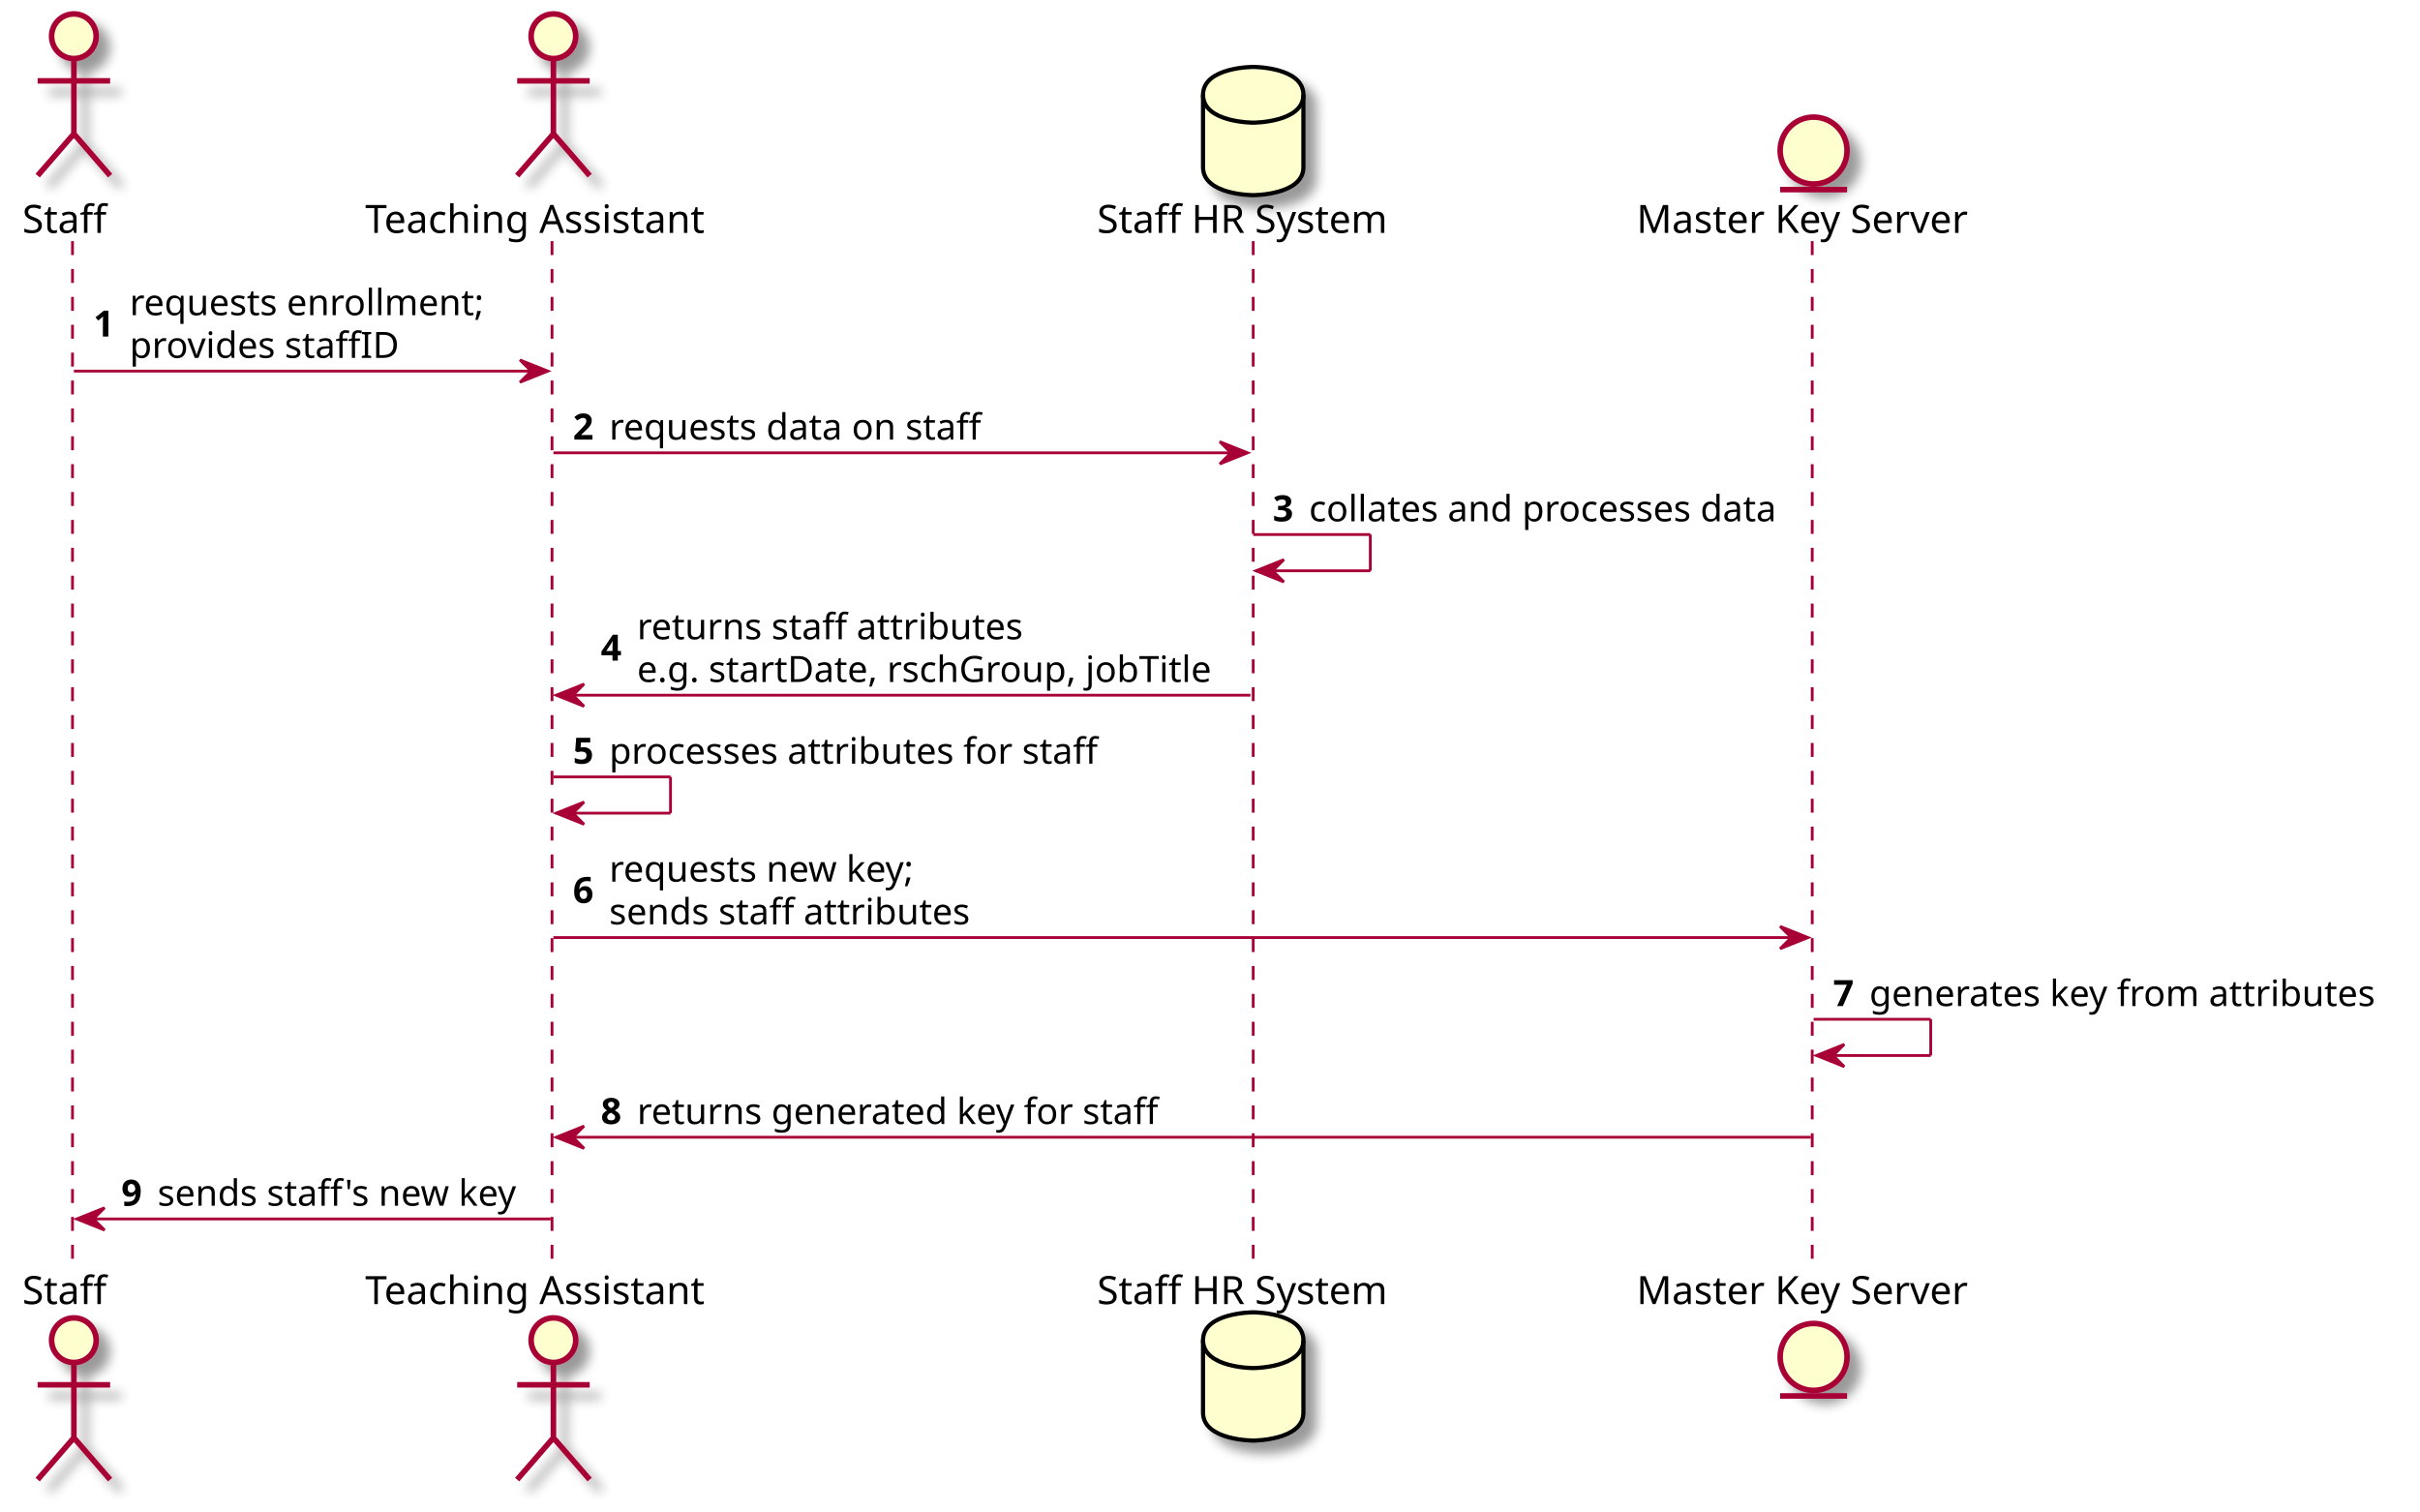
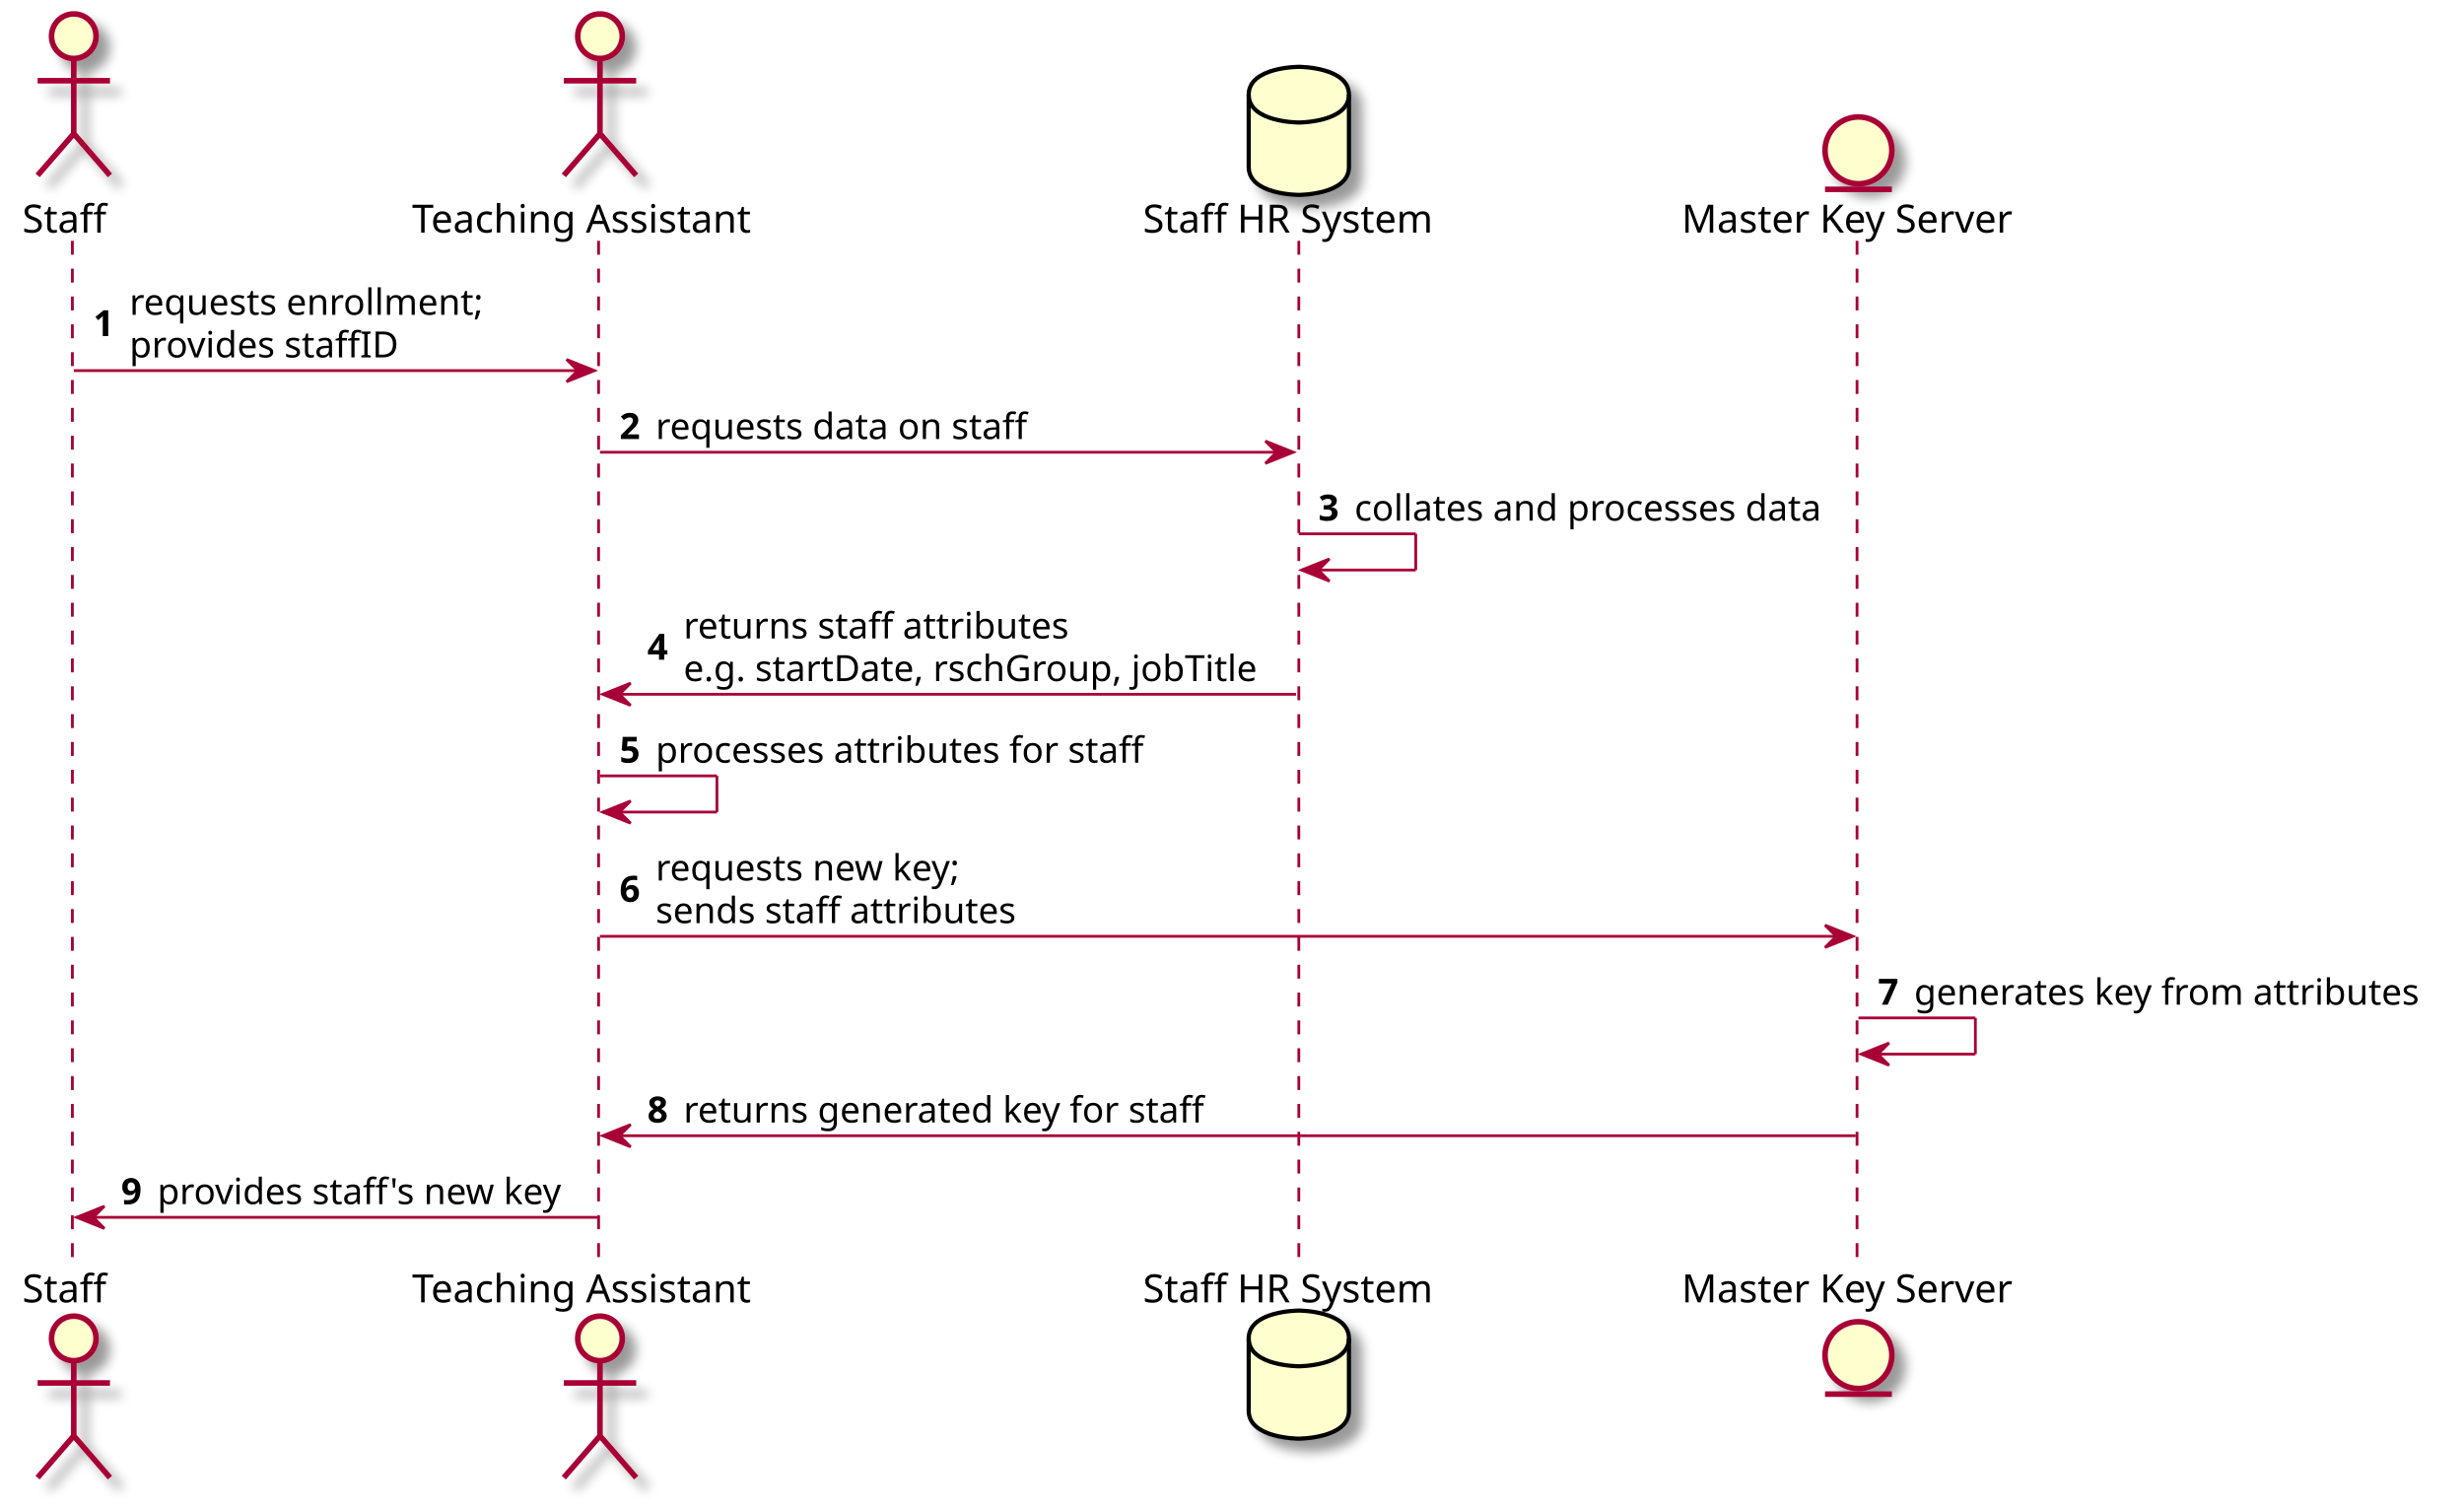
- <svg xmlns="http://www.w3.org/2000/svg" contentScriptType="application/ecmascript" contentStyleType="text/css" height="542px" preserveAspectRatio="none" style="width:868px;height:542px;" version="1.1" viewBox="0 0 868 542" width="868px" zoomAndPan="magnify">
+ <svg xmlns="http://www.w3.org/2000/svg" contentScriptType="application/ecmascript" contentStyleType="text/css" height="542px" preserveAspectRatio="none" style="width:885px;height:542px;" version="1.1" viewBox="0 0 885 542" width="885px" zoomAndPan="magnify">
  <defs>
-     <filter height="300%" id="fgumsq2pxh6hi" width="300%" x="-1" y="-1">
+     <filter height="300%" id="f1cq2tg1k13e23" width="300%" x="-1" y="-1">
      <feGaussianBlur result="blurOut" stdDeviation="2.0" />
      <feColorMatrix in="blurOut" result="blurOut2" type="matrix" values="0 0 0 0 0 0 0 0 0 0 0 0 0 0 0 0 0 0 .4 0" />
      <feOffset dx="4.0" dy="4.0" in="blurOut2" result="blurOut3" />
      <feBlend in="SourceGraphic" in2="blurOut3" mode="normal" />
    </filter>
  </defs>
  <g>
    <line style="stroke: #A80036; stroke-width: 1.0; stroke-dasharray: 5.0,5.0;" x1="26" x2="26" y1="86.488" y2="455.215" />
-     <line style="stroke: #A80036; stroke-width: 1.0; stroke-dasharray: 5.0,5.0;" x1="198" x2="198" y1="86.488" y2="455.215" />
-     <line style="stroke: #A80036; stroke-width: 1.0; stroke-dasharray: 5.0,5.0;" x1="449.5" x2="449.5" y1="86.488" y2="455.215" />
-     <line style="stroke: #A80036; stroke-width: 1.0; stroke-dasharray: 5.0,5.0;" x1="650" x2="650" y1="86.488" y2="455.215" />
+     <line style="stroke: #A80036; stroke-width: 1.0; stroke-dasharray: 5.0,5.0;" x1="215" x2="215" y1="86.488" y2="455.215" />
+     <line style="stroke: #A80036; stroke-width: 1.0; stroke-dasharray: 5.0,5.0;" x1="466.5" x2="466.5" y1="86.488" y2="455.215" />
+     <line style="stroke: #A80036; stroke-width: 1.0; stroke-dasharray: 5.0,5.0;" x1="667" x2="667" y1="86.488" y2="455.215" />
    <text fill="#000000" font-family="sans-serif" font-size="14" lengthAdjust="spacingAndGlyphs" textLength="31" x="8" y="83.535">Staff</text>
-     <ellipse cx="26.5" cy="13" fill="#FEFECE" filter="url(#fgumsq2pxh6hi)" rx="8" ry="8" style="stroke: #A80036; stroke-width: 2.0;" />
-     <path d="M26.5,21 L26.5,48 M13.5,29 L39.5,29 M26.5,48 L13.5,63 M26.5,48 L39.5,63 " fill="none" filter="url(#fgumsq2pxh6hi)" style="stroke: #A80036; stroke-width: 2.0;" />
+     <ellipse cx="26.5" cy="13" fill="#FEFECE" filter="url(#f1cq2tg1k13e23)" rx="8" ry="8" style="stroke: #A80036; stroke-width: 2.0;" />
+     <path d="M26.5,21 L26.5,48 M13.5,29 L39.5,29 M26.5,48 L13.5,63 M26.5,48 L39.5,63 " fill="none" filter="url(#f1cq2tg1k13e23)" style="stroke: #A80036; stroke-width: 2.0;" />
    <text fill="#000000" font-family="sans-serif" font-size="14" lengthAdjust="spacingAndGlyphs" textLength="31" x="8" y="467.75">Staff</text>
-     <ellipse cx="26.5" cy="480.703" fill="#FEFECE" filter="url(#fgumsq2pxh6hi)" rx="8" ry="8" style="stroke: #A80036; stroke-width: 2.0;" />
-     <path d="M26.5,488.703 L26.5,515.703 M13.5,496.703 L39.5,496.703 M26.5,515.703 L13.5,530.703 M26.5,515.703 L39.5,530.703 " fill="none" filter="url(#fgumsq2pxh6hi)" style="stroke: #A80036; stroke-width: 2.0;" />
-     <text fill="#000000" font-family="sans-serif" font-size="14" lengthAdjust="spacingAndGlyphs" textLength="129" x="131" y="83.535">Teaching Assistant</text>
-     <ellipse cx="198.5" cy="13" fill="#FEFECE" filter="url(#fgumsq2pxh6hi)" rx="8" ry="8" style="stroke: #A80036; stroke-width: 2.0;" />
-     <path d="M198.5,21 L198.5,48 M185.5,29 L211.5,29 M198.5,48 L185.5,63 M198.5,48 L211.5,63 " fill="none" filter="url(#fgumsq2pxh6hi)" style="stroke: #A80036; stroke-width: 2.0;" />
-     <text fill="#000000" font-family="sans-serif" font-size="14" lengthAdjust="spacingAndGlyphs" textLength="129" x="131" y="467.75">Teaching Assistant</text>
-     <ellipse cx="198.5" cy="480.703" fill="#FEFECE" filter="url(#fgumsq2pxh6hi)" rx="8" ry="8" style="stroke: #A80036; stroke-width: 2.0;" />
-     <path d="M198.5,488.703 L198.5,515.703 M185.5,496.703 L211.5,496.703 M198.5,515.703 L185.5,530.703 M198.5,515.703 L211.5,530.703 " fill="none" filter="url(#fgumsq2pxh6hi)" style="stroke: #A80036; stroke-width: 2.0;" />
-     <text fill="#000000" font-family="sans-serif" font-size="14" lengthAdjust="spacingAndGlyphs" textLength="106" x="393.5" y="83.535">Staff HR System</text>
-     <path d="M431.5,34 C431.5,24 449.5,24 449.5,24 C449.5,24 467.5,24 467.5,34 L467.5,60 C467.5,70 449.5,70 449.5,70 C449.5,70 431.5,70 431.5,60 L431.5,34 " fill="#FEFECE" filter="url(#fgumsq2pxh6hi)" style="stroke: #000000; stroke-width: 1.5;" />
-     <path d="M431.5,34 C431.5,44 449.5,44 449.5,44 C449.5,44 467.5,44 467.5,34 " fill="none" style="stroke: #000000; stroke-width: 1.5;" />
-     <text fill="#000000" font-family="sans-serif" font-size="14" lengthAdjust="spacingAndGlyphs" textLength="106" x="393.5" y="467.75">Staff HR System</text>
-     <path d="M431.5,480.703 C431.5,470.703 449.5,470.703 449.5,470.703 C449.5,470.703 467.5,470.703 467.5,480.703 L467.5,506.703 C467.5,516.703 449.5,516.703 449.5,516.703 C449.5,516.703 431.5,516.703 431.5,506.703 L431.5,480.703 " fill="#FEFECE" filter="url(#fgumsq2pxh6hi)" style="stroke: #000000; stroke-width: 1.5;" />
-     <path d="M431.5,480.703 C431.5,490.703 449.5,490.703 449.5,490.703 C449.5,490.703 467.5,490.703 467.5,480.703 " fill="none" style="stroke: #000000; stroke-width: 1.5;" />
-     <text fill="#000000" font-family="sans-serif" font-size="14" lengthAdjust="spacingAndGlyphs" textLength="121" x="587" y="83.535">Master Key Server</text>
-     <ellipse cx="650.5" cy="54" fill="#FEFECE" filter="url(#fgumsq2pxh6hi)" rx="12" ry="12" style="stroke: #A80036; stroke-width: 2.0;" />
-     <line style="stroke: #A80036; stroke-width: 2.0;" x1="638.5" x2="662.5" y1="68" y2="68" />
-     <text fill="#000000" font-family="sans-serif" font-size="14" lengthAdjust="spacingAndGlyphs" textLength="121" x="587" y="467.75">Master Key Server</text>
-     <ellipse cx="650.5" cy="486.703" fill="#FEFECE" filter="url(#fgumsq2pxh6hi)" rx="12" ry="12" style="stroke: #A80036; stroke-width: 2.0;" />
-     <line style="stroke: #A80036; stroke-width: 2.0;" x1="638.5" x2="662.5" y1="500.703" y2="500.703" />
-     <polygon fill="#A80036" points="186.5,129.109,196.5,133.109,186.5,137.109,190.5,133.109" style="stroke: #A80036; stroke-width: 1.0;" />
-     <line style="stroke: #A80036; stroke-width: 1.0;" x1="26.5" x2="192.5" y1="133.109" y2="133.109" />
+     <ellipse cx="26.5" cy="480.703" fill="#FEFECE" filter="url(#f1cq2tg1k13e23)" rx="8" ry="8" style="stroke: #A80036; stroke-width: 2.0;" />
+     <path d="M26.5,488.703 L26.5,515.703 M13.5,496.703 L39.5,496.703 M26.5,515.703 L13.5,530.703 M26.5,515.703 L39.5,530.703 " fill="none" filter="url(#f1cq2tg1k13e23)" style="stroke: #A80036; stroke-width: 2.0;" />
+     <text fill="#000000" font-family="sans-serif" font-size="14" lengthAdjust="spacingAndGlyphs" textLength="129" x="148" y="83.535">Teaching Assistant</text>
+     <ellipse cx="215.5" cy="13" fill="#FEFECE" filter="url(#f1cq2tg1k13e23)" rx="8" ry="8" style="stroke: #A80036; stroke-width: 2.0;" />
+     <path d="M215.5,21 L215.5,48 M202.5,29 L228.5,29 M215.5,48 L202.5,63 M215.5,48 L228.5,63 " fill="none" filter="url(#f1cq2tg1k13e23)" style="stroke: #A80036; stroke-width: 2.0;" />
+     <text fill="#000000" font-family="sans-serif" font-size="14" lengthAdjust="spacingAndGlyphs" textLength="129" x="148" y="467.75">Teaching Assistant</text>
+     <ellipse cx="215.5" cy="480.703" fill="#FEFECE" filter="url(#f1cq2tg1k13e23)" rx="8" ry="8" style="stroke: #A80036; stroke-width: 2.0;" />
+     <path d="M215.5,488.703 L215.5,515.703 M202.5,496.703 L228.5,496.703 M215.5,515.703 L202.5,530.703 M215.5,515.703 L228.5,530.703 " fill="none" filter="url(#f1cq2tg1k13e23)" style="stroke: #A80036; stroke-width: 2.0;" />
+     <text fill="#000000" font-family="sans-serif" font-size="14" lengthAdjust="spacingAndGlyphs" textLength="106" x="410.5" y="83.535">Staff HR System</text>
+     <path d="M448.5,34 C448.5,24 466.5,24 466.5,24 C466.5,24 484.5,24 484.5,34 L484.5,60 C484.5,70 466.5,70 466.5,70 C466.5,70 448.5,70 448.5,60 L448.5,34 " fill="#FEFECE" filter="url(#f1cq2tg1k13e23)" style="stroke: #000000; stroke-width: 1.5;" />
+     <path d="M448.5,34 C448.5,44 466.5,44 466.5,44 C466.5,44 484.5,44 484.5,34 " fill="none" style="stroke: #000000; stroke-width: 1.5;" />
+     <text fill="#000000" font-family="sans-serif" font-size="14" lengthAdjust="spacingAndGlyphs" textLength="106" x="410.5" y="467.75">Staff HR System</text>
+     <path d="M448.5,480.703 C448.5,470.703 466.5,470.703 466.5,470.703 C466.5,470.703 484.5,470.703 484.5,480.703 L484.5,506.703 C484.5,516.703 466.5,516.703 466.5,516.703 C466.5,516.703 448.5,516.703 448.5,506.703 L448.5,480.703 " fill="#FEFECE" filter="url(#f1cq2tg1k13e23)" style="stroke: #000000; stroke-width: 1.5;" />
+     <path d="M448.5,480.703 C448.5,490.703 466.5,490.703 466.5,490.703 C466.5,490.703 484.5,490.703 484.5,480.703 " fill="none" style="stroke: #000000; stroke-width: 1.5;" />
+     <text fill="#000000" font-family="sans-serif" font-size="14" lengthAdjust="spacingAndGlyphs" textLength="121" x="604" y="83.535">Master Key Server</text>
+     <ellipse cx="667.5" cy="54" fill="#FEFECE" filter="url(#f1cq2tg1k13e23)" rx="12" ry="12" style="stroke: #A80036; stroke-width: 2.0;" />
+     <line style="stroke: #A80036; stroke-width: 2.0;" x1="655.5" x2="679.5" y1="68" y2="68" />
+     <text fill="#000000" font-family="sans-serif" font-size="14" lengthAdjust="spacingAndGlyphs" textLength="121" x="604" y="467.75">Master Key Server</text>
+     <ellipse cx="667.5" cy="486.703" fill="#FEFECE" filter="url(#f1cq2tg1k13e23)" rx="12" ry="12" style="stroke: #A80036; stroke-width: 2.0;" />
+     <line style="stroke: #A80036; stroke-width: 2.0;" x1="655.5" x2="679.5" y1="500.703" y2="500.703" />
+     <polygon fill="#A80036" points="203.5,129.109,213.5,133.109,203.5,137.109,207.5,133.109" style="stroke: #A80036; stroke-width: 1.0;" />
+     <line style="stroke: #A80036; stroke-width: 1.0;" x1="26.5" x2="209.5" y1="133.109" y2="133.109" />
    <text fill="#000000" font-family="sans-serif" font-size="13" font-weight="bold" lengthAdjust="spacingAndGlyphs" textLength="9" x="33.5" y="120.712">1</text>
    <text fill="#000000" font-family="sans-serif" font-size="13" lengthAdjust="spacingAndGlyphs" textLength="130" x="46.5" y="113.057">requests enrollment;</text>
    <text fill="#000000" font-family="sans-serif" font-size="13" lengthAdjust="spacingAndGlyphs" textLength="101" x="46.5" y="128.367">provides staffID</text>
-     <polygon fill="#A80036" points="437.5,158.42,447.5,162.42,437.5,166.42,441.5,162.42" style="stroke: #A80036; stroke-width: 1.0;" />
-     <line style="stroke: #A80036; stroke-width: 1.0;" x1="198.5" x2="443.5" y1="162.42" y2="162.42" />
-     <text fill="#000000" font-family="sans-serif" font-size="13" font-weight="bold" lengthAdjust="spacingAndGlyphs" textLength="9" x="205.5" y="157.678">2</text>
-     <text fill="#000000" font-family="sans-serif" font-size="13" lengthAdjust="spacingAndGlyphs" textLength="138" x="218.5" y="157.678">requests data on staff</text>
-     <line style="stroke: #A80036; stroke-width: 1.0;" x1="449.5" x2="491.5" y1="191.731" y2="191.731" />
-     <line style="stroke: #A80036; stroke-width: 1.0;" x1="491.5" x2="491.5" y1="191.731" y2="204.731" />
-     <line style="stroke: #A80036; stroke-width: 1.0;" x1="450.5" x2="491.5" y1="204.731" y2="204.731" />
-     <polygon fill="#A80036" points="460.5,200.731,450.5,204.731,460.5,208.731,456.5,204.731" style="stroke: #A80036; stroke-width: 1.0;" />
-     <text fill="#000000" font-family="sans-serif" font-size="13" font-weight="bold" lengthAdjust="spacingAndGlyphs" textLength="9" x="456.5" y="186.988">3</text>
-     <text fill="#000000" font-family="sans-serif" font-size="13" lengthAdjust="spacingAndGlyphs" textLength="174" x="469.5" y="186.988">collates and processes data</text>
-     <polygon fill="#A80036" points="209.5,245.352,199.5,249.352,209.5,253.352,205.5,249.352" style="stroke: #A80036; stroke-width: 1.0;" />
-     <line style="stroke: #A80036; stroke-width: 1.0;" x1="203.5" x2="448.5" y1="249.352" y2="249.352" />
-     <text fill="#000000" font-family="sans-serif" font-size="13" font-weight="bold" lengthAdjust="spacingAndGlyphs" textLength="9" x="215.5" y="236.954">4</text>
-     <text fill="#000000" font-family="sans-serif" font-size="13" lengthAdjust="spacingAndGlyphs" textLength="143" x="228.5" y="229.299">returns staff attributes</text>
-     <text fill="#000000" font-family="sans-serif" font-size="13" lengthAdjust="spacingAndGlyphs" textLength="214" x="228.5" y="244.609">e.g. startDate, rschGroup, jobTitle</text>
-     <line style="stroke: #A80036; stroke-width: 1.0;" x1="198.5" x2="240.5" y1="278.662" y2="278.662" />
-     <line style="stroke: #A80036; stroke-width: 1.0;" x1="240.5" x2="240.5" y1="278.662" y2="291.662" />
-     <line style="stroke: #A80036; stroke-width: 1.0;" x1="199.5" x2="240.5" y1="291.662" y2="291.662" />
-     <polygon fill="#A80036" points="209.5,287.662,199.5,291.662,209.5,295.662,205.5,291.662" style="stroke: #A80036; stroke-width: 1.0;" />
-     <text fill="#000000" font-family="sans-serif" font-size="13" font-weight="bold" lengthAdjust="spacingAndGlyphs" textLength="9" x="205.5" y="273.92">5</text>
-     <text fill="#000000" font-family="sans-serif" font-size="13" lengthAdjust="spacingAndGlyphs" textLength="183" x="218.5" y="273.92">processes attributes for staff</text>
-     <polygon fill="#A80036" points="638.5,332.283,648.5,336.283,638.5,340.283,642.5,336.283" style="stroke: #A80036; stroke-width: 1.0;" />
-     <line style="stroke: #A80036; stroke-width: 1.0;" x1="198.5" x2="644.5" y1="336.283" y2="336.283" />
-     <text fill="#000000" font-family="sans-serif" font-size="13" font-weight="bold" lengthAdjust="spacingAndGlyphs" textLength="9" x="205.5" y="323.886">6</text>
-     <text fill="#000000" font-family="sans-serif" font-size="13" lengthAdjust="spacingAndGlyphs" textLength="113" x="218.5" y="316.231">requests new key;</text>
-     <text fill="#000000" font-family="sans-serif" font-size="13" lengthAdjust="spacingAndGlyphs" textLength="135" x="218.5" y="331.541">sends staff attributes</text>
-     <line style="stroke: #A80036; stroke-width: 1.0;" x1="650.5" x2="692.5" y1="365.594" y2="365.594" />
-     <line style="stroke: #A80036; stroke-width: 1.0;" x1="692.5" x2="692.5" y1="365.594" y2="378.594" />
-     <line style="stroke: #A80036; stroke-width: 1.0;" x1="651.5" x2="692.5" y1="378.594" y2="378.594" />
-     <polygon fill="#A80036" points="661.5,374.594,651.5,378.594,661.5,382.594,657.5,378.594" style="stroke: #A80036; stroke-width: 1.0;" />
-     <text fill="#000000" font-family="sans-serif" font-size="13" font-weight="bold" lengthAdjust="spacingAndGlyphs" textLength="9" x="657.5" y="360.852">7</text>
-     <text fill="#000000" font-family="sans-serif" font-size="13" lengthAdjust="spacingAndGlyphs" textLength="186" x="670.5" y="360.852">generates key from attributes</text>
-     <polygon fill="#A80036" points="209.5,403.904,199.5,407.904,209.5,411.904,205.5,407.904" style="stroke: #A80036; stroke-width: 1.0;" />
-     <line style="stroke: #A80036; stroke-width: 1.0;" x1="203.5" x2="649.5" y1="407.904" y2="407.904" />
-     <text fill="#000000" font-family="sans-serif" font-size="13" font-weight="bold" lengthAdjust="spacingAndGlyphs" textLength="9" x="215.5" y="403.162">8</text>
-     <text fill="#000000" font-family="sans-serif" font-size="13" lengthAdjust="spacingAndGlyphs" textLength="192" x="228.5" y="403.162">returns generated key for staff</text>
+     <polygon fill="#A80036" points="454.5,158.42,464.5,162.42,454.5,166.42,458.5,162.42" style="stroke: #A80036; stroke-width: 1.0;" />
+     <line style="stroke: #A80036; stroke-width: 1.0;" x1="215.5" x2="460.5" y1="162.42" y2="162.42" />
+     <text fill="#000000" font-family="sans-serif" font-size="13" font-weight="bold" lengthAdjust="spacingAndGlyphs" textLength="9" x="222.5" y="157.678">2</text>
+     <text fill="#000000" font-family="sans-serif" font-size="13" lengthAdjust="spacingAndGlyphs" textLength="138" x="235.5" y="157.678">requests data on staff</text>
+     <line style="stroke: #A80036; stroke-width: 1.0;" x1="466.5" x2="508.5" y1="191.731" y2="191.731" />
+     <line style="stroke: #A80036; stroke-width: 1.0;" x1="508.5" x2="508.5" y1="191.731" y2="204.731" />
+     <line style="stroke: #A80036; stroke-width: 1.0;" x1="467.5" x2="508.5" y1="204.731" y2="204.731" />
+     <polygon fill="#A80036" points="477.5,200.731,467.5,204.731,477.5,208.731,473.5,204.731" style="stroke: #A80036; stroke-width: 1.0;" />
+     <text fill="#000000" font-family="sans-serif" font-size="13" font-weight="bold" lengthAdjust="spacingAndGlyphs" textLength="9" x="473.5" y="186.988">3</text>
+     <text fill="#000000" font-family="sans-serif" font-size="13" lengthAdjust="spacingAndGlyphs" textLength="174" x="486.5" y="186.988">collates and processes data</text>
+     <polygon fill="#A80036" points="226.5,245.352,216.5,249.352,226.5,253.352,222.5,249.352" style="stroke: #A80036; stroke-width: 1.0;" />
+     <line style="stroke: #A80036; stroke-width: 1.0;" x1="220.5" x2="465.5" y1="249.352" y2="249.352" />
+     <text fill="#000000" font-family="sans-serif" font-size="13" font-weight="bold" lengthAdjust="spacingAndGlyphs" textLength="9" x="232.5" y="236.954">4</text>
+     <text fill="#000000" font-family="sans-serif" font-size="13" lengthAdjust="spacingAndGlyphs" textLength="143" x="245.5" y="229.299">returns staff attributes</text>
+     <text fill="#000000" font-family="sans-serif" font-size="13" lengthAdjust="spacingAndGlyphs" textLength="214" x="245.5" y="244.609">e.g. startDate, rschGroup, jobTitle</text>
+     <line style="stroke: #A80036; stroke-width: 1.0;" x1="215.5" x2="257.5" y1="278.662" y2="278.662" />
+     <line style="stroke: #A80036; stroke-width: 1.0;" x1="257.5" x2="257.5" y1="278.662" y2="291.662" />
+     <line style="stroke: #A80036; stroke-width: 1.0;" x1="216.5" x2="257.5" y1="291.662" y2="291.662" />
+     <polygon fill="#A80036" points="226.5,287.662,216.5,291.662,226.5,295.662,222.5,291.662" style="stroke: #A80036; stroke-width: 1.0;" />
+     <text fill="#000000" font-family="sans-serif" font-size="13" font-weight="bold" lengthAdjust="spacingAndGlyphs" textLength="9" x="222.5" y="273.92">5</text>
+     <text fill="#000000" font-family="sans-serif" font-size="13" lengthAdjust="spacingAndGlyphs" textLength="183" x="235.5" y="273.92">processes attributes for staff</text>
+     <polygon fill="#A80036" points="655.5,332.283,665.5,336.283,655.5,340.283,659.5,336.283" style="stroke: #A80036; stroke-width: 1.0;" />
+     <line style="stroke: #A80036; stroke-width: 1.0;" x1="215.5" x2="661.5" y1="336.283" y2="336.283" />
+     <text fill="#000000" font-family="sans-serif" font-size="13" font-weight="bold" lengthAdjust="spacingAndGlyphs" textLength="9" x="222.5" y="323.886">6</text>
+     <text fill="#000000" font-family="sans-serif" font-size="13" lengthAdjust="spacingAndGlyphs" textLength="113" x="235.5" y="316.231">requests new key;</text>
+     <text fill="#000000" font-family="sans-serif" font-size="13" lengthAdjust="spacingAndGlyphs" textLength="135" x="235.5" y="331.541">sends staff attributes</text>
+     <line style="stroke: #A80036; stroke-width: 1.0;" x1="667.5" x2="709.5" y1="365.594" y2="365.594" />
+     <line style="stroke: #A80036; stroke-width: 1.0;" x1="709.5" x2="709.5" y1="365.594" y2="378.594" />
+     <line style="stroke: #A80036; stroke-width: 1.0;" x1="668.5" x2="709.5" y1="378.594" y2="378.594" />
+     <polygon fill="#A80036" points="678.5,374.594,668.5,378.594,678.5,382.594,674.5,378.594" style="stroke: #A80036; stroke-width: 1.0;" />
+     <text fill="#000000" font-family="sans-serif" font-size="13" font-weight="bold" lengthAdjust="spacingAndGlyphs" textLength="9" x="674.5" y="360.852">7</text>
+     <text fill="#000000" font-family="sans-serif" font-size="13" lengthAdjust="spacingAndGlyphs" textLength="186" x="687.5" y="360.852">generates key from attributes</text>
+     <polygon fill="#A80036" points="226.5,403.904,216.5,407.904,226.5,411.904,222.5,407.904" style="stroke: #A80036; stroke-width: 1.0;" />
+     <line style="stroke: #A80036; stroke-width: 1.0;" x1="220.5" x2="666.5" y1="407.904" y2="407.904" />
+     <text fill="#000000" font-family="sans-serif" font-size="13" font-weight="bold" lengthAdjust="spacingAndGlyphs" textLength="9" x="232.5" y="403.162">8</text>
+     <text fill="#000000" font-family="sans-serif" font-size="13" lengthAdjust="spacingAndGlyphs" textLength="192" x="245.5" y="403.162">returns generated key for staff</text>
    <polygon fill="#A80036" points="37.5,433.215,27.5,437.215,37.5,441.215,33.5,437.215" style="stroke: #A80036; stroke-width: 1.0;" />
-     <line style="stroke: #A80036; stroke-width: 1.0;" x1="31.5" x2="197.5" y1="437.215" y2="437.215" />
+     <line style="stroke: #A80036; stroke-width: 1.0;" x1="31.5" x2="214.5" y1="437.215" y2="437.215" />
    <text fill="#000000" font-family="sans-serif" font-size="13" font-weight="bold" lengthAdjust="spacingAndGlyphs" textLength="9" x="43.5" y="432.473">9</text>
-     <text fill="#000000" font-family="sans-serif" font-size="13" lengthAdjust="spacingAndGlyphs" textLength="135" x="56.5" y="432.473">sends staff's new key</text>
+     <text fill="#000000" font-family="sans-serif" font-size="13" lengthAdjust="spacingAndGlyphs" textLength="152" x="56.5" y="432.473">provides staff's new key</text>
  </g>
</svg>
